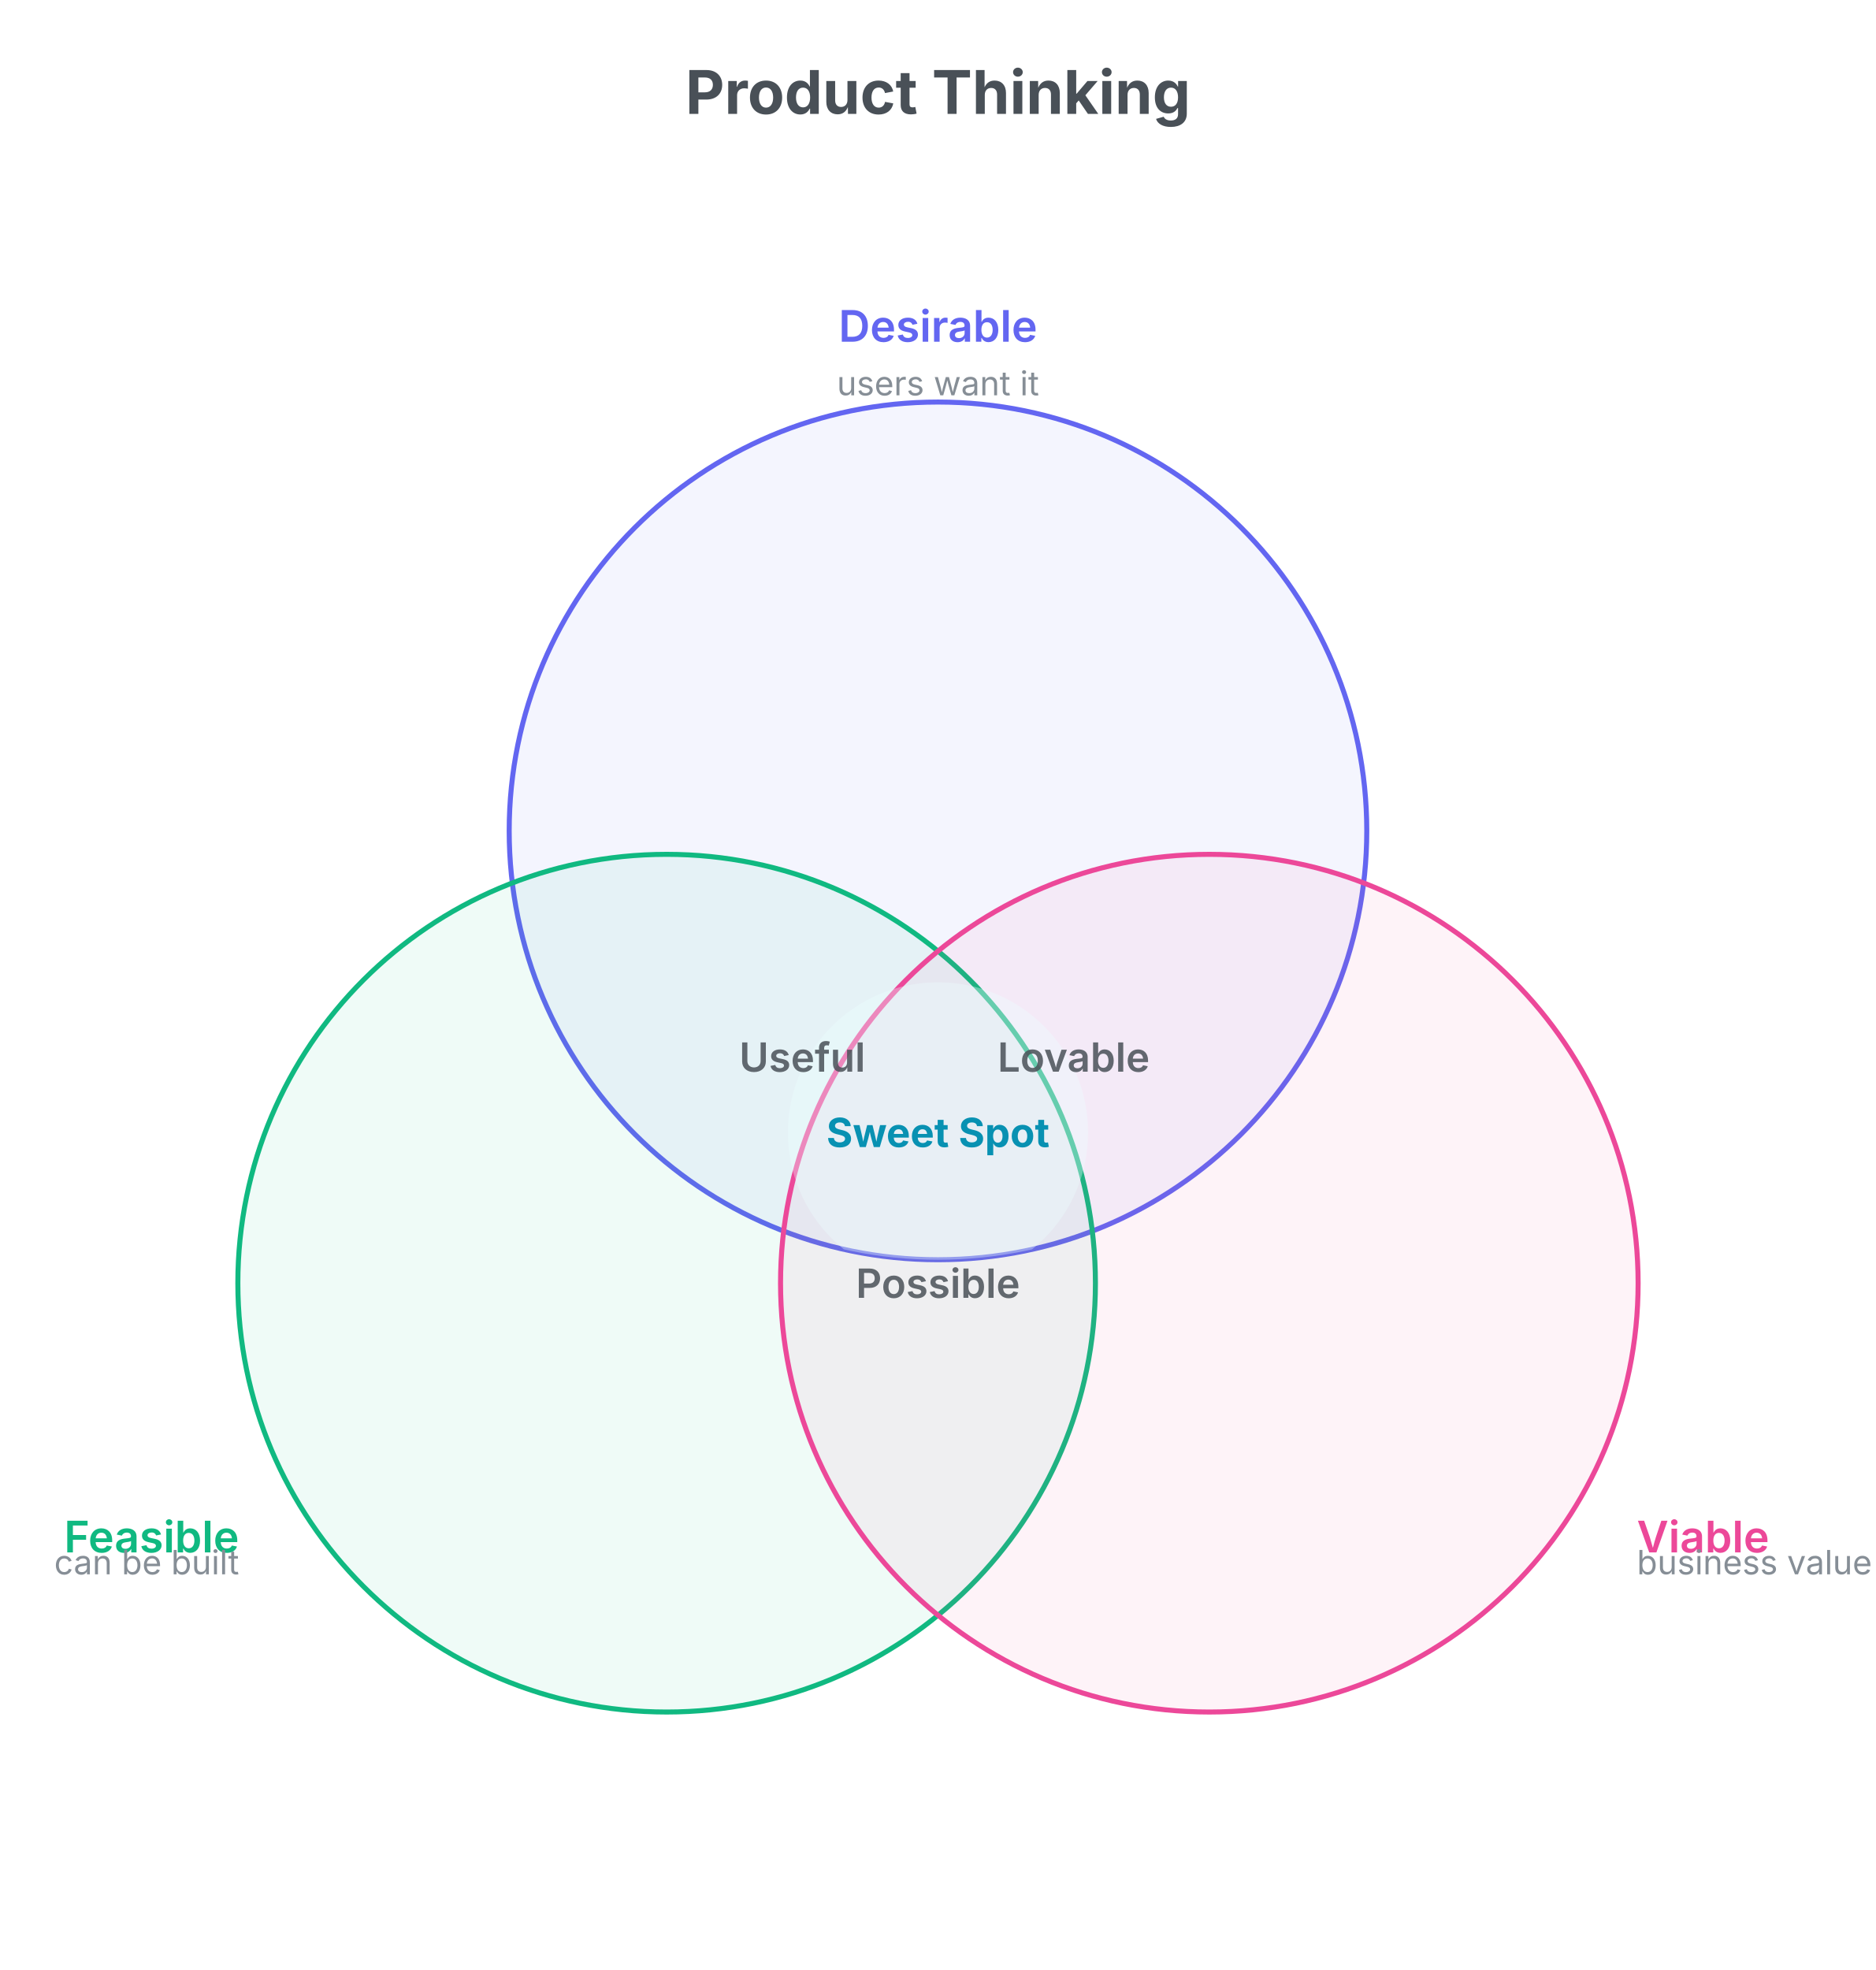
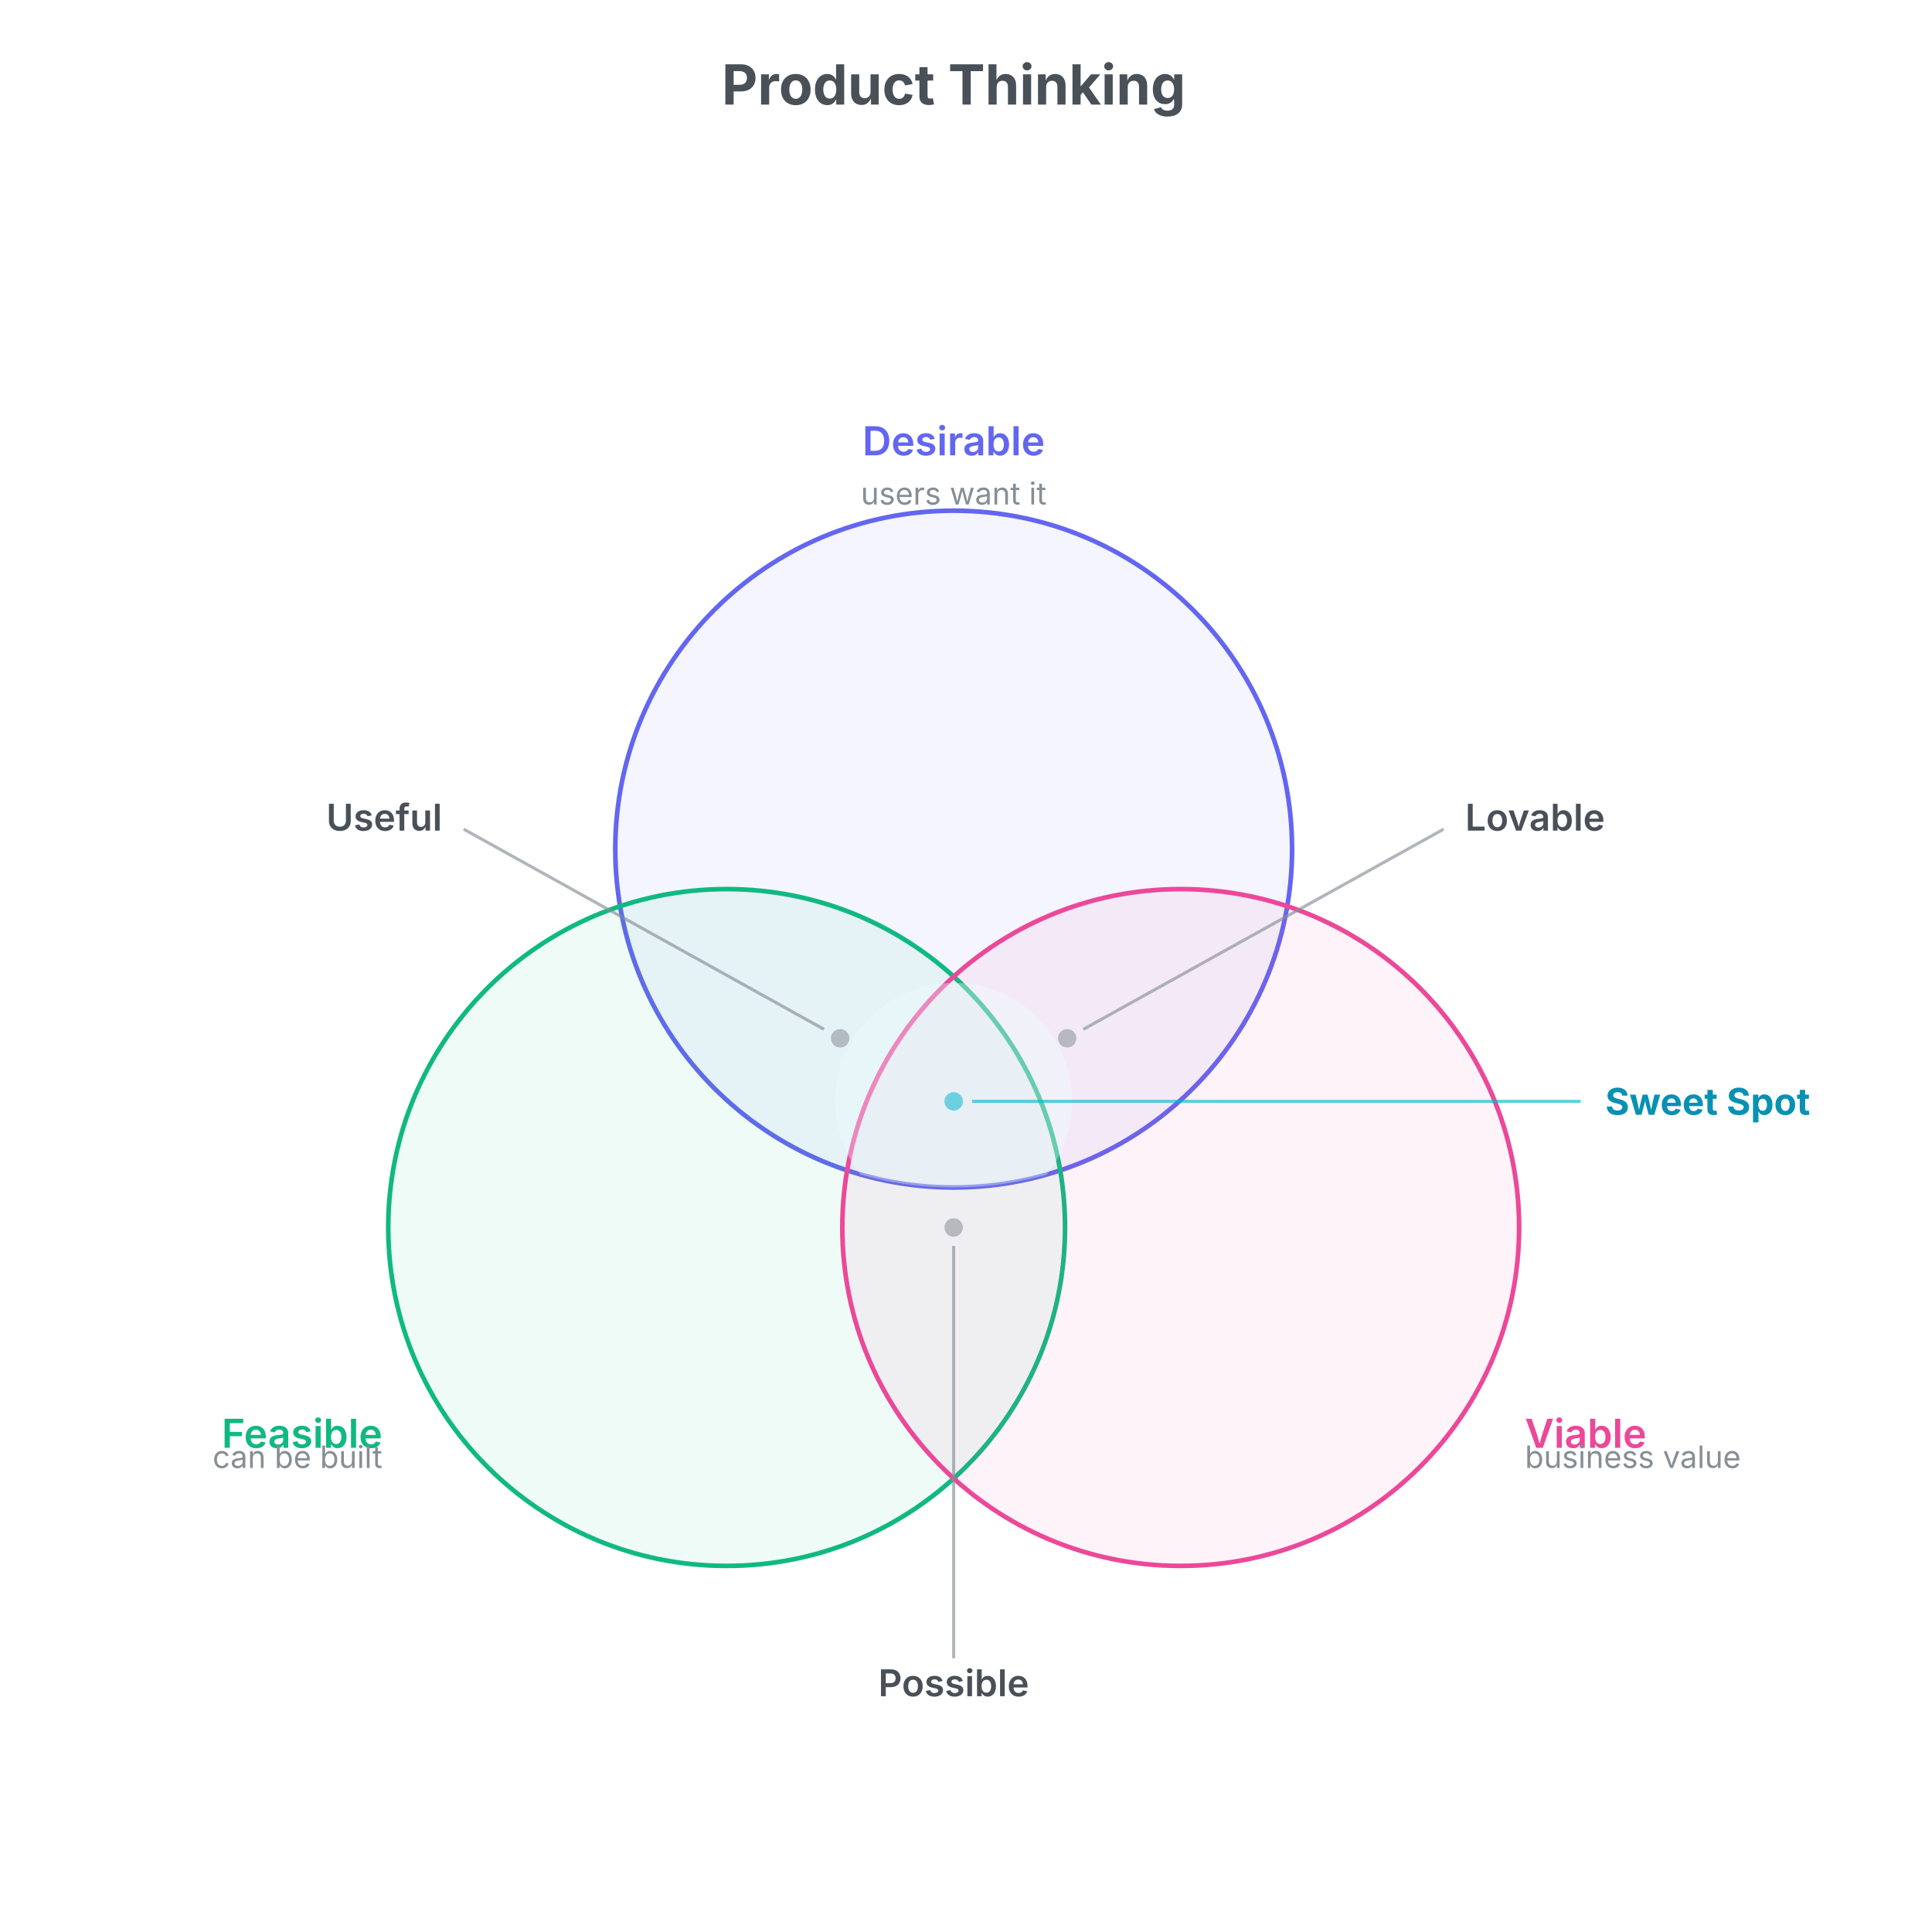
- <svg xmlns="http://www.w3.org/2000/svg" width="560" height="588" viewBox="0 0 560 588" id="vn-1">
-   <text x="280" y="34" text-anchor="middle" font-family="Inter, system-ui, -apple-system, sans-serif" font-size="18" font-weight="700" fill="#495057">Product Thinking</text>
+ <svg xmlns="http://www.w3.org/2000/svg" width="620" height="628" viewBox="0 0 620 628" id="vn-1">
+   <text x="310" y="34" text-anchor="middle" font-family="Inter, system-ui, -apple-system, sans-serif" font-size="18" font-weight="700" fill="#495057">Product Thinking</text>
  <g class="venn-diagram" transform="translate(0,48)">
    <defs>
      <clipPath id="vn-1-clip0">
-         <circle cx="280" cy="200" r="128" />
+         <circle cx="310" cy="228" r="110" />
      </clipPath>
      <clipPath id="vn-1-clip1">
-         <circle cx="199" cy="335" r="128" />
+         <circle cx="236.2" cy="351" r="110" />
      </clipPath>
      <clipPath id="vn-1-clip2">
-         <circle cx="361" cy="335" r="128" />
+         <circle cx="383.8" cy="351" r="110" />
      </clipPath>
    </defs>
-     <circle cx="280" cy="200" r="128" fill="#6366f1" fill-opacity="0.07" stroke="#6366f1" stroke-width="1.5" />
-     <circle cx="199" cy="335" r="128" fill="#10b981" fill-opacity="0.07" stroke="#10b981" stroke-width="1.5" />
-     <circle cx="361" cy="335" r="128" fill="#ec4899" fill-opacity="0.07" stroke="#ec4899" stroke-width="1.5" />
-     <circle cx="280" cy="290" r="44.8" fill="#ecfeff" fill-opacity="0.35" stroke="none" clip-path="url(#vn-1-clip0)" />
-     <text x="239.5" y="267.5" text-anchor="middle" dominant-baseline="central" font-family="Inter, system-ui, -apple-system, sans-serif" font-size="12" font-weight="600" fill="#495057" opacity="0.85">Useful</text>
-     <text x="280" y="335" text-anchor="middle" dominant-baseline="central" font-family="Inter, system-ui, -apple-system, sans-serif" font-size="12" font-weight="600" fill="#495057" opacity="0.85">Possible</text>
-     <text x="320.5" y="267.5" text-anchor="middle" dominant-baseline="central" font-family="Inter, system-ui, -apple-system, sans-serif" font-size="12" font-weight="600" fill="#495057" opacity="0.85">Lovable</text>
-     <text x="280" y="290" text-anchor="middle" dominant-baseline="central" font-family="Inter, system-ui, -apple-system, sans-serif" font-size="12" font-weight="700" fill="#0891b2">Sweet Spot</text>
-     <text x="280" y="54" text-anchor="middle" dominant-baseline="auto" font-family="Inter, system-ui, -apple-system, sans-serif" font-size="13" font-weight="600" fill="#6366f1">Desirable</text>
-     <text x="280" y="70" text-anchor="middle" font-family="Inter, system-ui, -apple-system, sans-serif" font-size="10" fill="#868e96">users want it</text>
-     <text x="71.373" y="405.904" text-anchor="end" dominant-baseline="hanging" font-family="Inter, system-ui, -apple-system, sans-serif" font-size="13" font-weight="600" fill="#10b981">Feasible</text>
-     <text x="71.373" y="421.904" text-anchor="end" font-family="Inter, system-ui, -apple-system, sans-serif" font-size="10" fill="#868e96">can be built</text>
-     <text x="488.627" y="405.904" text-anchor="start" dominant-baseline="hanging" font-family="Inter, system-ui, -apple-system, sans-serif" font-size="13" font-weight="600" fill="#ec4899">Viable</text>
-     <text x="488.627" y="421.904" text-anchor="start" font-family="Inter, system-ui, -apple-system, sans-serif" font-size="10" fill="#868e96">business value</text>
+     <circle cx="310" cy="228" r="110" fill="#6366f1" fill-opacity="0.07" stroke="#6366f1" stroke-width="1.5" />
+     <circle cx="236.2" cy="351" r="110" fill="#10b981" fill-opacity="0.07" stroke="#10b981" stroke-width="1.5" />
+     <circle cx="383.8" cy="351" r="110" fill="#ec4899" fill-opacity="0.07" stroke="#ec4899" stroke-width="1.5" />
+     <circle cx="310" cy="310" r="38.5" fill="#ecfeff" fill-opacity="0.35" stroke="none" clip-path="url(#vn-1-clip0)" />
+     <circle cx="273.1" cy="289.5" r="3" fill="#868e96" opacity="0.55" />
+     <line x1="267.855" y1="286.586" x2="150.718" y2="221.51" stroke="#868e96" stroke-width="1" opacity="0.65" />
+     <text x="143.725" y="217.625" text-anchor="end" dominant-baseline="central" font-family="Inter, system-ui, -apple-system, sans-serif" font-size="12" font-weight="600" fill="#495057">Useful</text>
+     <circle cx="310" cy="351" r="3" fill="#868e96" opacity="0.55" />
+     <line x1="310" y1="357" x2="310" y2="491" stroke="#868e96" stroke-width="1" opacity="0.65" />
+     <text x="310" y="499" text-anchor="middle" dominant-baseline="central" font-family="Inter, system-ui, -apple-system, sans-serif" font-size="12" font-weight="600" fill="#495057">Possible</text>
+     <circle cx="346.9" cy="289.5" r="3" fill="#868e96" opacity="0.55" />
+     <line x1="352.145" y1="286.586" x2="469.282" y2="221.51" stroke="#868e96" stroke-width="1" opacity="0.65" />
+     <text x="476.275" y="217.625" text-anchor="start" dominant-baseline="central" font-family="Inter, system-ui, -apple-system, sans-serif" font-size="12" font-weight="600" fill="#495057">Lovable</text>
+     <circle cx="310" cy="310" r="3" fill="#06b6d4" opacity="0.55" />
+     <line x1="316" y1="310" x2="513.8" y2="310" stroke="#06b6d4" stroke-width="1" opacity="0.65" />
+     <text x="521.8" y="310" text-anchor="start" dominant-baseline="central" font-family="Inter, system-ui, -apple-system, sans-serif" font-size="12" font-weight="700" fill="#0891b2">Sweet Spot</text>
+     <text x="310" y="100" text-anchor="middle" dominant-baseline="auto" font-family="Inter, system-ui, -apple-system, sans-serif" font-size="13" font-weight="600" fill="#6366f1">Desirable</text>
+     <text x="310" y="116" text-anchor="middle" font-family="Inter, system-ui, -apple-system, sans-serif" font-size="10" fill="#868e96">users want it</text>
+     <text x="124.308" y="413.162" text-anchor="end" dominant-baseline="hanging" font-family="Inter, system-ui, -apple-system, sans-serif" font-size="13" font-weight="600" fill="#10b981">Feasible</text>
+     <text x="124.308" y="429.162" text-anchor="end" font-family="Inter, system-ui, -apple-system, sans-serif" font-size="10" fill="#868e96">can be built</text>
+     <text x="495.692" y="413.162" text-anchor="start" dominant-baseline="hanging" font-family="Inter, system-ui, -apple-system, sans-serif" font-size="13" font-weight="600" fill="#ec4899">Viable</text>
+     <text x="495.692" y="429.162" text-anchor="start" font-family="Inter, system-ui, -apple-system, sans-serif" font-size="10" fill="#868e96">business value</text>
  </g>
</svg>
